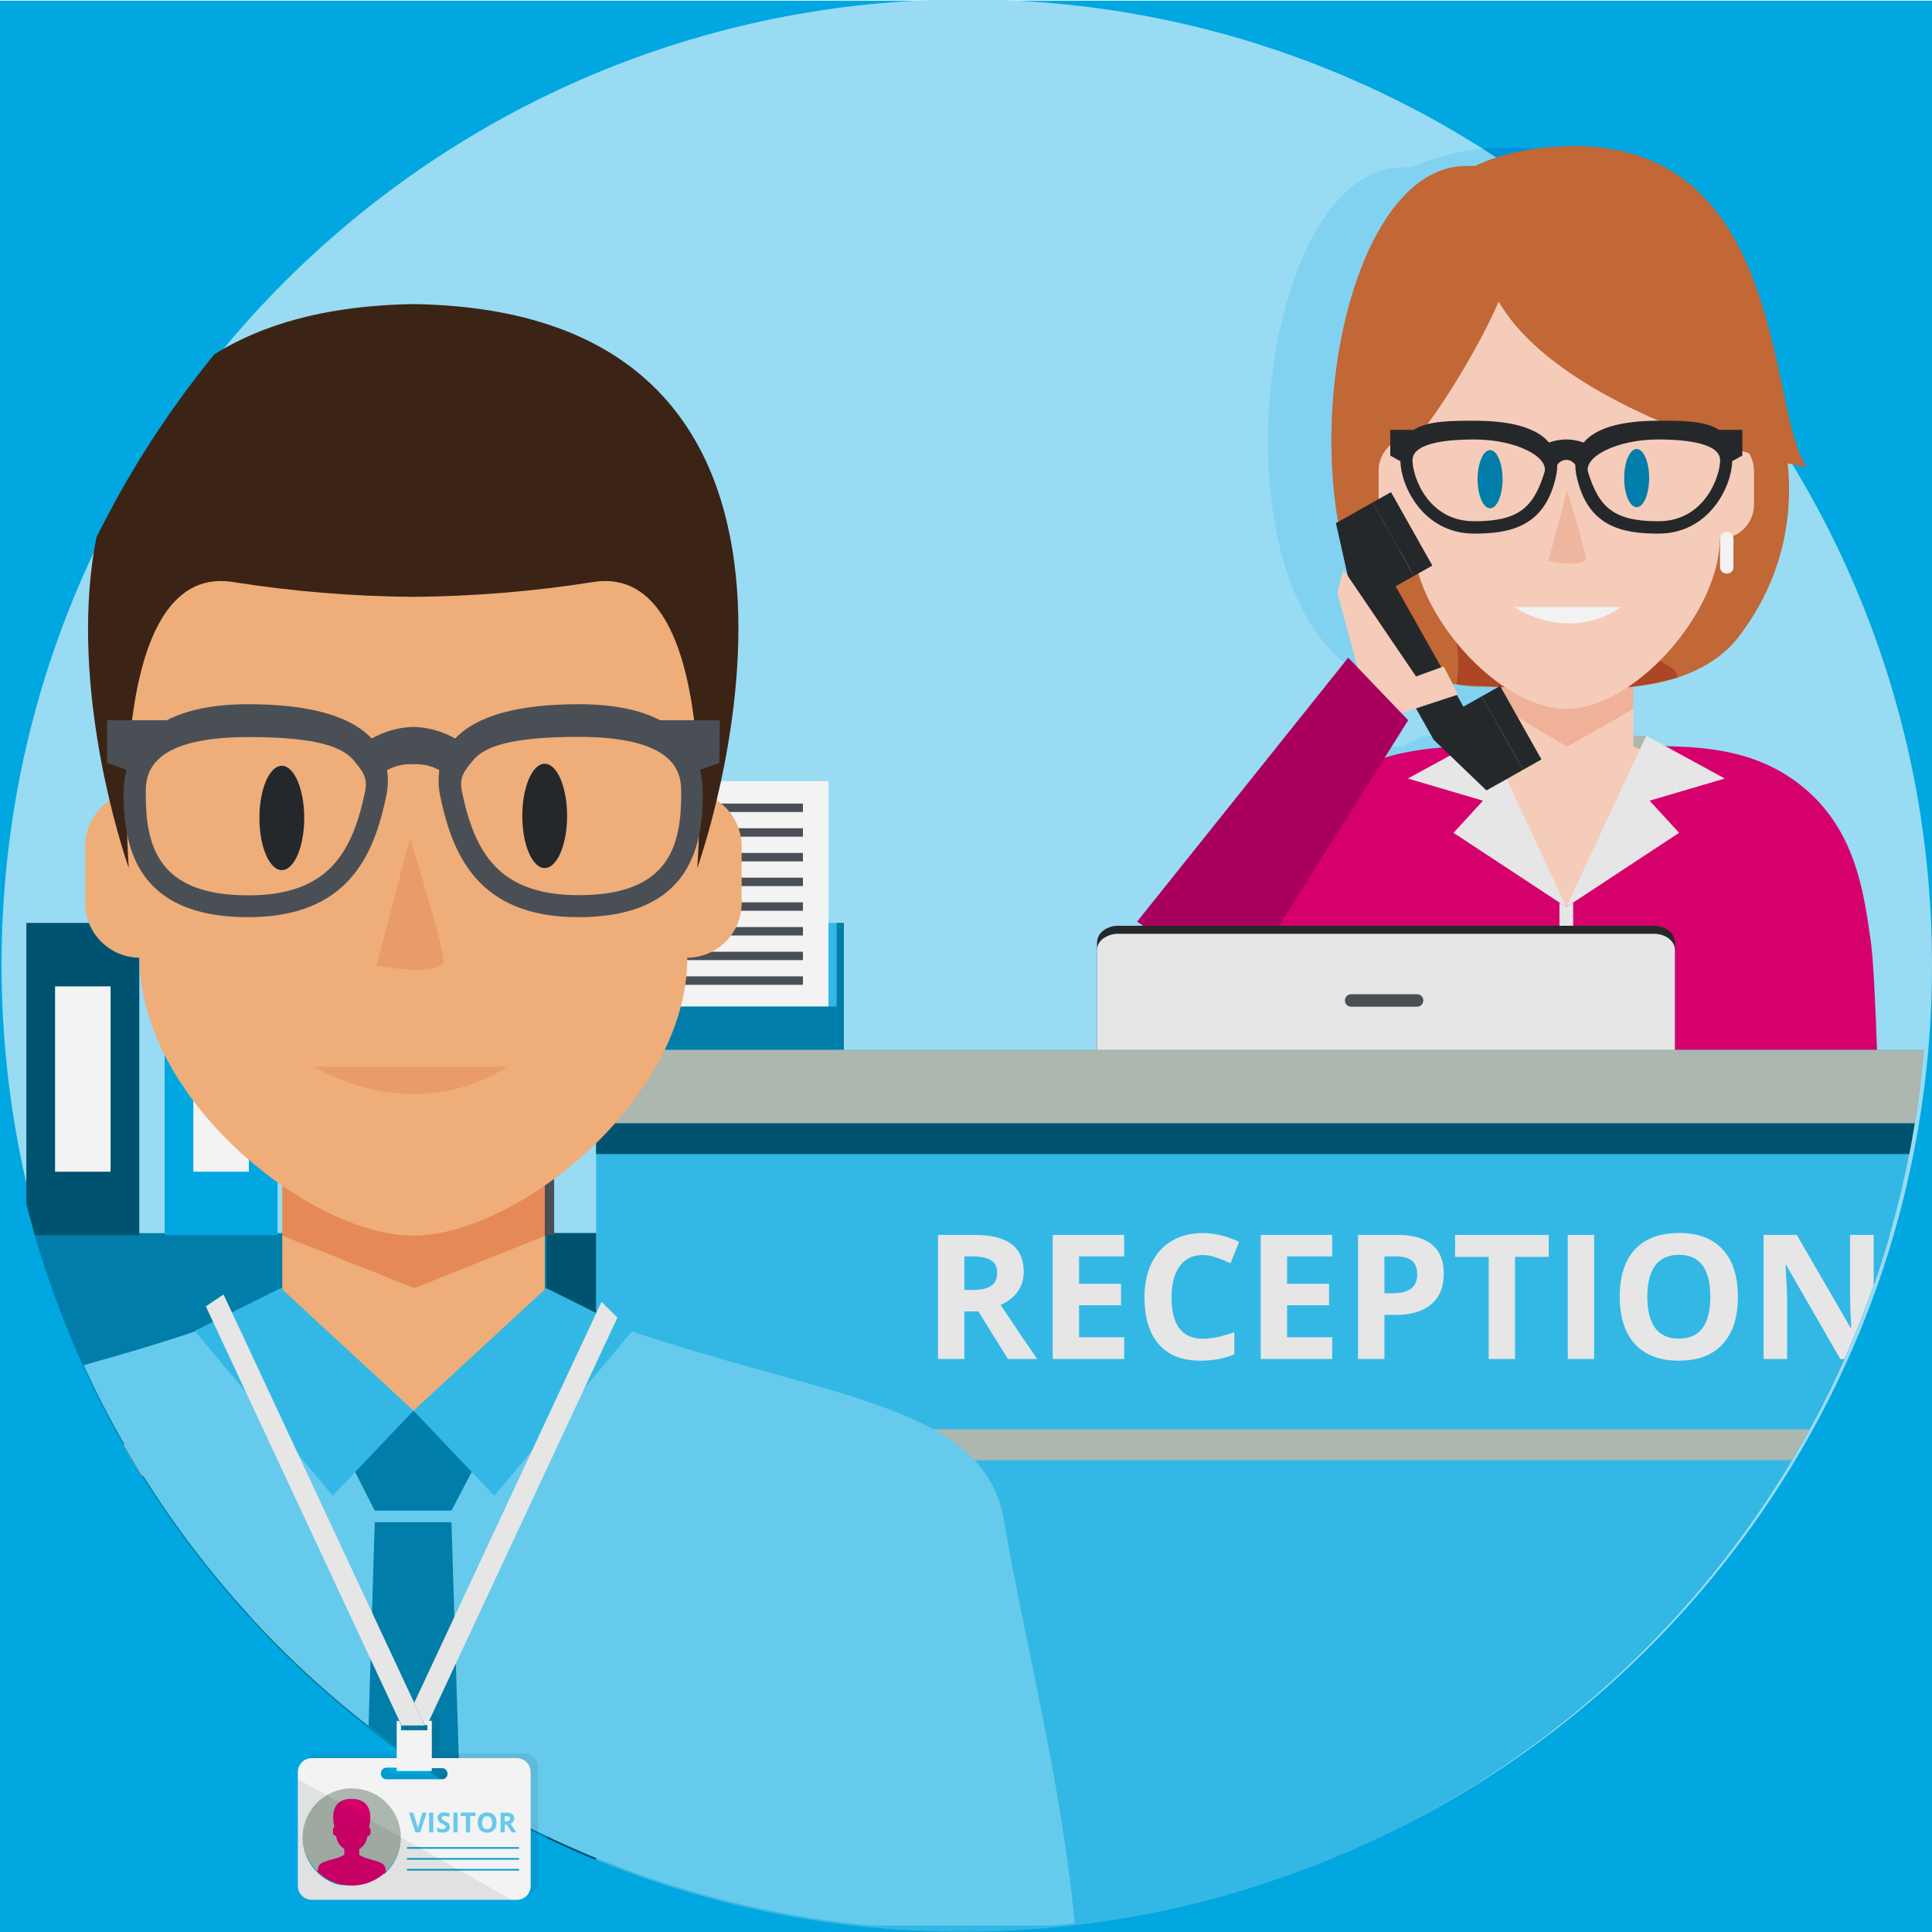
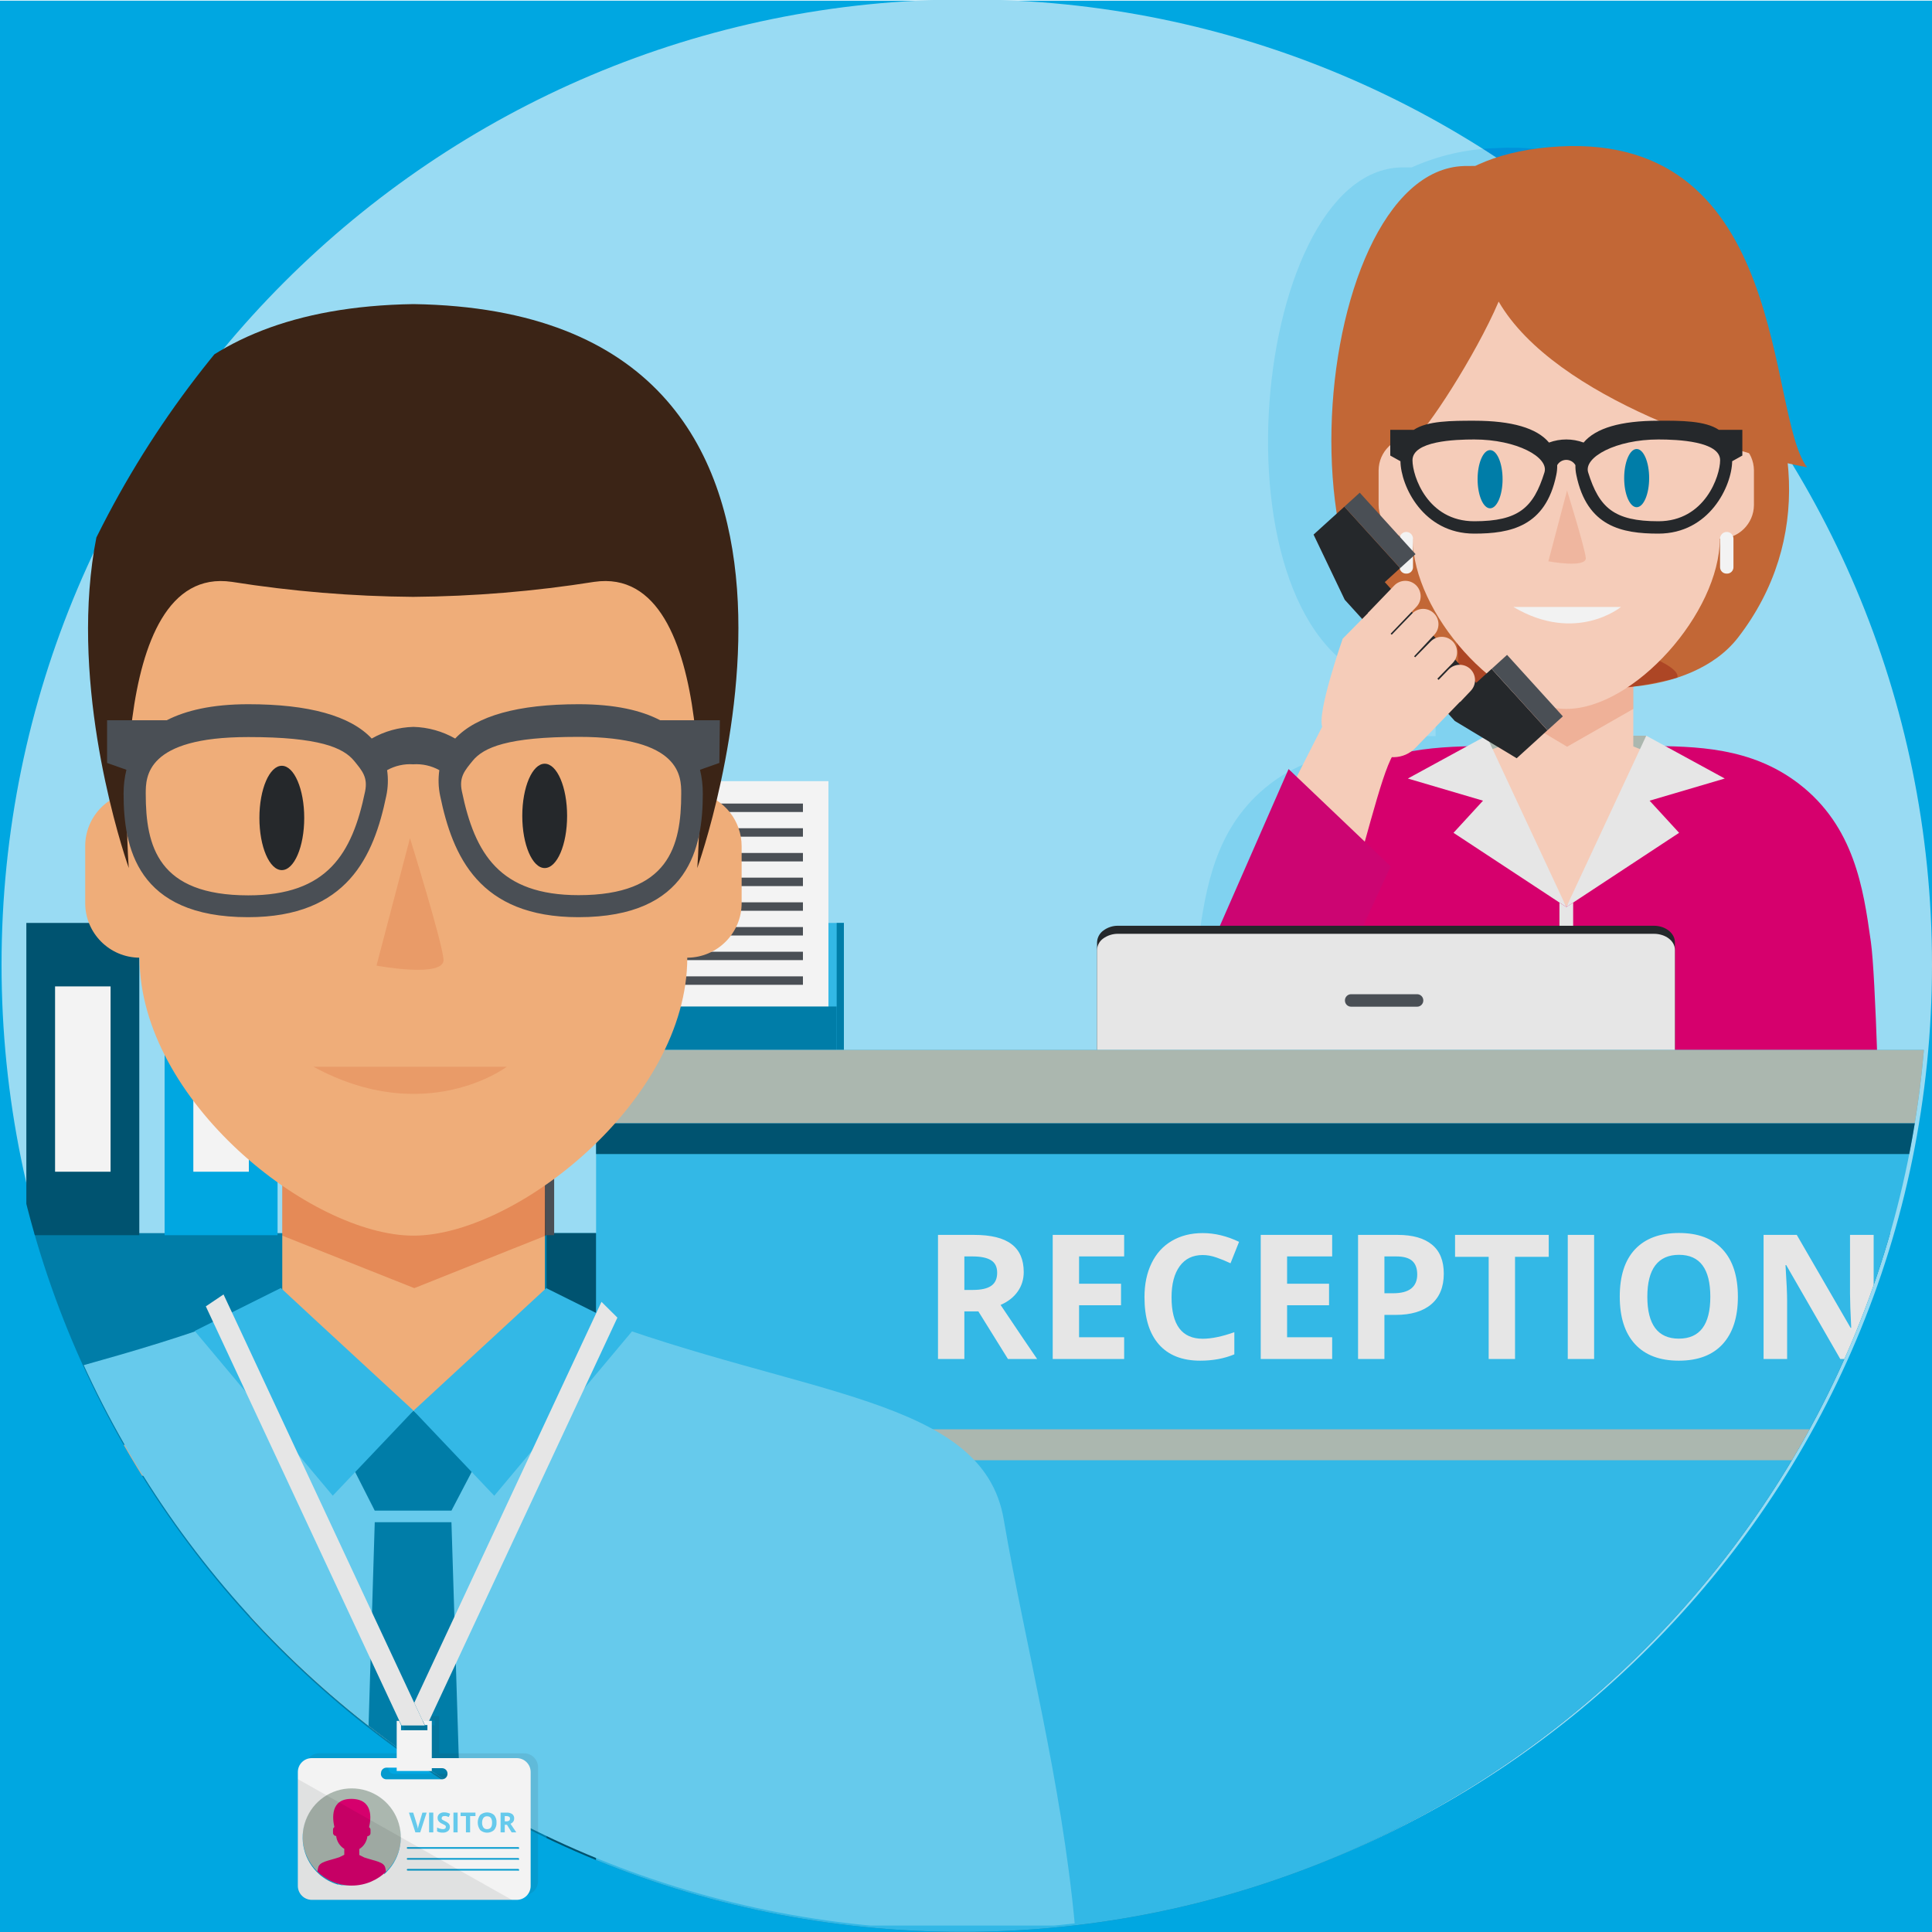
<svg xmlns="http://www.w3.org/2000/svg" viewBox="0 0 300 300">
  <defs>
-     <style>.a{fill:none;}.b{isolation:isolate;}.c{fill:#00a7e1;}.d{fill:#99dbf3;}.af,.al,.e,.l,.n{fill:#25282b;}.e{opacity:0.35;}.e,.l{mix-blend-mode:overlay;}.f{fill:#abb7af;}.g{fill:#f5ccb9;}.ac,.h,.p{fill:#f4cbb8;}.h{opacity:0.65;}.ac,.al,.h,.p{mix-blend-mode:multiply;}.i{fill:#d6006d;}.j,.x,.z{fill:#e6e6e6;}.k{fill:#c26736;}.l{opacity:0.47;}.m{fill:#f3f3f3;}.o{fill:#007da8;}.p{opacity:0.51;}.q{fill:#f2f2f2;}.r{fill:#aa005d;}.s{clip-path:url(#a);}.t{fill:#d9dee0;}.u{fill:#005370;}.v{fill:#33b8e6;}.w{fill:#4a4f55;}.x{font-size:26.98px;}.x,.z{font-family:OpenSans-Bold, Open Sans;font-weight:700;}.y{clip-path:url(#b);}.z{font-size:60.84px;}.aa{clip-path:url(#c);}.ab{fill:#efad79;}.ad{fill:#66caec;}.ae{fill:#3b2416;}.af{opacity:0.1;}.ag{fill:#73c38f;}.ah{fill:#d6cbba;}.ai{fill:#e6e7e8;}.aj{fill:#7a0003;}.ak{clip-path:url(#d);}.al{opacity:0.09;}</style>
+     <style>.a{fill:none;}.b{isolation:isolate;}.c{fill:#00a7e1;}.d{fill:#99dbf3;}.ad,.aj,.e,.l,.n{fill:#25282b;}.e{opacity:0.35;}.e,.l{mix-blend-mode:overlay;}.f{fill:#abb7af;}.g{fill:#f5ccb9;}.aa,.h,.p{fill:#f4cbb8;}.h{opacity:0.65;}.aa,.aj,.h,.p{mix-blend-mode:multiply;}.i{fill:#d6006d;}.j,.x{fill:#e6e6e6;}.k{fill:#c26736;}.l{opacity:0.47;}.m{fill:#f3f3f3;}.o{fill:#007da8;}.p{opacity:0.51;}.q{fill:#f2f2f2;}.r{fill:#4a4f55;}.s{fill:#cc0572;}.t{clip-path:url(#a);}.u{fill:#d9dee0;}.v{fill:#005370;}.w{fill:#33b8e6;}.x{font-size:26.98px;font-family:OpenSans-Bold, Open Sans;font-weight:700;}.y{clip-path:url(#b);}.z{fill:#efad79;}.ab{fill:#66caec;}.ac{fill:#3b2416;}.ad{opacity:0.1;}.ae{fill:#73c38f;}.af{fill:#d6cbba;}.ag{fill:#e6e7e8;}.ah{fill:#7a0003;}.ai{clip-path:url(#c);}.aj{opacity:0.09;}</style>
    <clipPath id="a">
      <circle class="a" cx="149.41" cy="150.1" r="149.88" />
    </clipPath>
    <clipPath id="b">
-       <circle class="a" cx="-250.38" cy="149.79" r="149.88" />
+       <circle class="a" cx="149.41" cy="149.79" r="149.88" />
    </clipPath>
    <clipPath id="c">
-       <circle class="a" cx="149.41" cy="149.79" r="149.88" />
-     </clipPath>
-     <clipPath id="d">
      <circle class="a" cx="54.63" cy="285.15" r="7.64" />
    </clipPath>
  </defs>
  <g class="b">
    <rect class="c" y="0.1" width="300" height="300" />
    <circle class="d" cx="150.12" cy="149.79" r="149.88" />
    <path class="e" d="M280.54,146.28l-.05-.35c-1.11-7.83-2.49-17.58-11.13-24.2-6.51-5-13.89-5.67-20.71-5.81l-2.94-1.6h-2v-7.59l.34-.06a31.45,31.45,0,0,0,6.45-1.33h0A19.31,19.31,0,0,0,260,99.1a37.17,37.17,0,0,0,7.7-27c1.1.25,2.11.45,3,.61C264.38,64.56,268,21,232.26,23a34.29,34.29,0,0,0-13.07,3c-.56,0-1.12,0-1.68,0-23.79.66-30.47,74.65-1.22,80.35h.1a19.74,19.74,0,0,0,3.75.34c.75,0,1.7,0,2.78.05v7.56h-2l-3,1.62c-6.78.18-14.41,1-20.68,5.79-8.64,6.62-10,16.37-11.13,24.2l0,.35c-.37,2.61-.71,9.58-1,18h96.44C281.25,155.86,280.91,148.89,280.54,146.28Z" />
    <polygon class="f" points="230.8 114.24 255.63 114.24 255.34 123.53 231.08 123.53 230.8 114.24" />
    <polygon class="g" points="253.62 158.24 232.8 158.24 227.6 117.81 232.8 115.95 232.8 103.72 253.62 103.72 253.62 115.9 258.82 118.03 253.62 158.24" />
    <polygon class="h" points="232.8 103.81 232.8 109.67 243.34 115.95 253.62 110.08 253.62 103.81 232.8 103.81" />
    <path class="i" d="M291.51,164.27c-.29-8.42-.63-15.41-1-18l-.05-.35c-1.11-7.84-2.5-17.6-11.15-24.23-7.45-5.71-16-5.8-23.63-5.86l-2.17,6.42-10.29,18.62-10.31-18.64-1.4-6.4c-7.59.06-16.95.15-24.4,5.86-8.65,6.63-10,16.39-11.15,24.24l-.05.34c-.37,2.61-.71,9.6-1,18Z" />
    <polygon class="j" points="244.28 164.27 244.28 140.15 243.22 140.85 242.15 140.15 242.15 164.27 244.28 164.27" />
    <polygon class="j" points="218.61 120.89 230.28 124.33 225.7 129.32 243.22 140.85 230.8 114.24 218.61 120.89" />
    <polygon class="j" points="267.82 120.89 255.63 114.24 243.22 140.85 260.73 129.32 256.15 124.33 267.82 120.89" />
    <path class="k" d="M230,106.62c4.23,0,14.56.83,23.6,0,6.26-.58,12.64-2.9,16.29-7.63,23.33-30.22-9.12-74.13-42.52-73.21C202.56,26.47,196.33,106.89,230,106.62Z" />
    <path class="l" d="M233.66,106.7l-7.5-.43a19.8,19.8,0,0,0-.55-9c-1.44-5.29,36.54,4.1,34.82,8C260.43,105.24,242.77,109.77,233.66,106.7Z" />
    <path class="g" d="M267.05,67.83V57c0-11.49-13.31-26-23.84-26s-23.84,14.52-23.84,26V67.83a5.25,5.25,0,0,0-5.3,5.2v5.41a5.25,5.25,0,0,0,5.3,5.2c0,11.5,13.31,26.44,23.84,26.44s23.84-14.94,23.84-26.44a5.25,5.25,0,0,0,5.3-5.2V73A5.25,5.25,0,0,0,267.05,67.83Z" />
    <path class="m" d="M218.33,89.07a1,1,0,0,1-1-1V83.64a1,1,0,1,1,2.08,0V88A1,1,0,0,1,218.33,89.07Z" />
    <path class="m" d="M268.09,89.07a1,1,0,0,1-1-1V83.64a1,1,0,0,1,2.08,0V88A1,1,0,0,1,268.09,89.07Z" />
    <path class="k" d="M280.6,72.55c-6.28-8.15-2.69-51.75-38.45-49.81-36.25,2-24.44,40.41-22.35,45.09,1.4-.5,9.33-12.6,12.91-21C241.52,62,270.45,70.78,280.6,72.55Z" />
    <path class="n" d="M270.55,66.74h-3.66c-2.1-1.42-5.92-1.43-9.38-1.41-5.83,0-9.73,1.14-11.61,3.39a7.75,7.75,0,0,0-5.37,0c-1.88-2.25-5.78-3.39-11.61-3.39-3.46,0-7.28,0-9.38,1.41h-3.66v4l1.58.88c.06,3.86,3.53,11.24,11.46,11.24,5.64,0,11.08-1.1,12.73-9.07a6.49,6.49,0,0,0,.15-1.56,1.63,1.63,0,0,1,2.83,0,6.49,6.49,0,0,0,.15,1.56c1.65,8,7.09,9.07,12.73,9.07,7.93,0,11.4-7.38,11.46-11.24l1.58-.88Zm-30.73,6.62c-1.7,5.46-4,7.58-10.9,7.58-7.23,0-9.59-7-9.59-9.47,0-3,6.6-3.23,9.59-3.23C235.51,68.24,240.56,71,239.82,73.36Zm17.69,7.58c-6.89,0-9.2-2.12-10.9-7.58-.74-2.36,4.31-5.12,10.9-5.12,3,0,9.59.28,9.59,3.23C267.1,73.9,264.74,80.94,257.51,80.94Z" />
    <ellipse class="o" cx="231.38" cy="74.41" rx="1.94" ry="4.52" />
    <ellipse class="o" cx="254.14" cy="74.24" rx="1.94" ry="4.52" />
    <path class="p" d="M243.33,76.16l-2.9,11s6,1.13,5.81-.56S243.33,76.16,243.33,76.16Z" />
    <path class="q" d="M235,94.25h16.7S244.71,100,235,94.25Z" />
-     <polygon class="n" points="219.56 89.43 216.71 91.03 227.24 109.73 230.09 108.12 236.51 119.53 233.66 121.14 230.81 122.74 222.6 114.84 209.94 92.34 207.44 81.23 210.29 79.63 213.14 78.02 219.56 89.43" />
-     <rect class="n" x="228.18" y="111.39" width="13.09" height="3.27" transform="translate(251.39 373.01) rotate(-119.38)" />
-     <rect class="n" x="211.23" y="81.29" width="13.09" height="3.27" transform="translate(252.36 313.37) rotate(-119.38)" />
-     <polygon class="g" points="208.6 88.42 207.66 92.05 213.13 112.22 226.4 107.85 224.18 103.48 219.88 105.04 208.6 88.42" />
-     <polygon class="r" points="192.25 153.94 218.66 111.84 209.35 102.12 176.57 143.11 192.25 153.94" />
-     <g class="s">
-       <path class="t" d="M222.73,150.56a1.3,1.3,0,0,0-1,.42h1.91A1.26,1.26,0,0,0,222.73,150.56Z" />
+     <polygon class="n" points="217.41 88.22 215.03 90.39 229.23 106.03 231.62 103.86 240.28 113.4 237.9 115.57 235.51 117.74 225.9 111.95 208.81 93.13 203.97 83.01 206.36 80.84 208.75 78.68 217.41 88.22" />
+     <rect class="r" x="230.7" y="105.94" width="12.89" height="3.22" transform="translate(316.95 355.41) rotate(-132.24)" />
+     <rect class="r" x="207.83" y="80.75" width="12.89" height="3.22" transform="translate(297.35 296.36) rotate(-132.24)" />
+     <path class="g" d="M215.87,98.47l-3.46-3.3,4.08-4.24a2.38,2.38,0,0,1,3.38-.07h0a2.42,2.42,0,0,1,.73,1.68,2.39,2.39,0,0,1-.67,1.7Z" />
+     <path class="g" d="M219.5,102,216,98.67l3.27-3.39a2.37,2.37,0,0,1,3.36-.07h0a2.38,2.38,0,0,1,.07,3.37h0Z" />
+     <path class="g" d="M223.12,105.46l-3.46-3.31,2.49-2.54a2.41,2.41,0,0,1,3.38-.06h0a2.41,2.41,0,0,1,.06,3.38Z" />
+     <path class="g" d="M226.74,109l-3.47-3.31,1.67-1.73a2.4,2.4,0,0,1,3.38-.07h0a2.41,2.41,0,0,1,.06,3.38Z" />
+     <path class="g" d="M212.51,95.11l14.3,13.76-7,7.24a4.77,4.77,0,0,1-6.76.12h0l-5.69-.37a8.87,8.87,0,0,1-2-2.88c-1-2,3.13-13.8,3.13-13.8Z" />
+     <path class="g" d="M207.65,108.24s-29.8,58.37-30.11,61.08,4.89,12.79,17.48.94,18.34-51.75,22-53.85C218.5,115.55,207.65,108.24,207.65,108.24Z" />
+     <polygon class="s" points="189.05 192.6 215.95 134.53 200.09 119.42 167.61 193.55 189.05 192.6" />
+     <g class="t">
+       <path class="u" d="M222.73,150.56a1.3,1.3,0,0,0-1,.42h1.91A1.26,1.26,0,0,0,222.73,150.56Z" />
      <path class="n" d="M256.81,143.75H173.62a3.76,3.76,0,0,0-2.34.78,2.35,2.35,0,0,0-.93,1.8V181.1c0,1.42,1.47,2.57,3.27,2.57h83.19c1.81,0,3.27-1.15,3.27-2.57V146.33C260.08,144.91,258.62,143.75,256.81,143.75Z" />
      <path class="j" d="M256.81,145H173.62a3.87,3.87,0,0,0-2.34.75,2.26,2.26,0,0,0-.93,1.75v33.7c0,1.38,1.47,2.49,3.27,2.49h83.19c1.81,0,3.27-1.11,3.27-2.49v-33.7C260.08,146.1,258.62,145,256.81,145Z" />
      <rect class="o" x="-1.92" y="191.48" width="433.67" height="111.1" />
-       <rect class="u" x="84.88" y="191.48" width="7.68" height="111.1" />
-       <rect class="v" x="92.56" y="163.03" width="244.72" height="139.55" />
-       <rect class="u" x="92.56" y="174.4" width="244.72" height="4.8" />
+       <rect class="v" x="84.88" y="191.48" width="7.68" height="111.1" />
+       <rect class="w" x="92.56" y="163.03" width="244.72" height="139.55" />
+       <rect class="v" x="92.56" y="174.4" width="244.72" height="4.8" />
      <rect class="f" x="92.56" y="221.94" width="244.72" height="4.8" />
      <rect class="f" x="-1.92" y="224.35" width="94.47" height="4.8" />
      <rect class="f" x="84.88" y="224.35" width="7.68" height="4.8" />
-       <rect class="v" x="94.39" y="143.31" width="36.65" height="19.71" />
+       <rect class="w" x="94.39" y="143.31" width="36.65" height="19.71" />
      <rect class="o" x="94.39" y="143.31" width="1.12" height="19.71" />
      <rect class="o" x="129.92" y="143.31" width="1.12" height="19.71" />
      <rect class="m" x="96.78" y="121.3" width="31.86" height="36.47" />
      <rect class="o" x="95.51" y="156.29" width="34.41" height="6.74" />
-       <rect class="w" x="101.2" y="124.78" width="23.48" height="1.31" />
-       <rect class="w" x="101.2" y="128.61" width="23.48" height="1.31" />
-       <rect class="w" x="101.2" y="132.45" width="23.48" height="1.31" />
-       <rect class="w" x="101.2" y="136.28" width="23.48" height="1.31" />
-       <rect class="w" x="101.2" y="140.11" width="23.48" height="1.31" />
-       <rect class="w" x="101.2" y="143.95" width="23.48" height="1.31" />
-       <rect class="w" x="101.2" y="147.78" width="23.48" height="1.31" />
-       <rect class="w" x="101.2" y="151.61" width="23.48" height="1.31" />
-       <rect class="u" x="4.09" y="143.31" width="17.54" height="48.49" />
+       <rect class="r" x="101.2" y="124.78" width="23.48" height="1.31" />
+       <rect class="r" x="101.2" y="128.61" width="23.48" height="1.31" />
+       <rect class="r" x="101.2" y="132.45" width="23.48" height="1.31" />
+       <rect class="r" x="101.2" y="136.28" width="23.48" height="1.31" />
+       <rect class="r" x="101.2" y="140.11" width="23.48" height="1.31" />
+       <rect class="r" x="101.2" y="143.95" width="23.48" height="1.31" />
+       <rect class="r" x="101.2" y="147.78" width="23.48" height="1.31" />
+       <rect class="r" x="101.2" y="151.61" width="23.48" height="1.31" />
+       <rect class="v" x="4.09" y="143.31" width="17.54" height="48.49" />
      <rect class="m" x="8.55" y="153.17" width="8.62" height="28.77" />
      <rect class="c" x="25.56" y="143.31" width="17.54" height="48.49" />
      <rect class="m" x="30.02" y="153.17" width="8.62" height="28.77" />
      <rect class="i" x="47.04" y="143.31" width="17.54" height="48.49" />
      <rect class="m" x="51.5" y="153.17" width="8.62" height="28.77" />
-       <rect class="w" x="68.51" y="143.31" width="17.54" height="48.49" />
+       <rect class="r" x="68.51" y="143.31" width="17.54" height="48.49" />
      <rect class="m" x="72.97" y="153.17" width="8.62" height="28.77" />
      <rect class="f" x="72.56" y="163.03" width="284.71" height="11.37" />
-       <rect class="w" x="208.84" y="154.38" width="12.17" height="1.94" rx="0.96" />
+       <rect class="r" x="208.84" y="154.38" width="12.17" height="1.94" rx="0.96" />
      <text class="x" transform="translate(143.23 211.02)">RECEPTION</text>
    </g>
    <g class="y">
-       <path class="t" d="M143.47,89.18a3,3,0,0,0-2.15.93h4.31A3,3,0,0,0,143.47,89.18Z" />
-       <path class="n" d="M220.32,73.83H32.75a8.44,8.44,0,0,0-5.28,1.75,5.26,5.26,0,0,0-2.09,4.06V158c0,3.21,3.3,5.81,7.37,5.81H220.32c4.08,0,7.38-2.6,7.38-5.81V79.64C227.7,76.43,224.4,73.83,220.32,73.83Z" />
-       <path class="j" d="M220.32,76.59H32.75a8.59,8.59,0,0,0-5.28,1.7,5,5,0,0,0-2.09,3.93v76c0,3.11,3.3,5.63,7.37,5.63H220.32c4.08,0,7.38-2.52,7.38-5.63v-76C227.7,79.11,224.4,76.59,220.32,76.59Z" />
-       <rect class="o" x="-363.05" y="181.44" width="977.82" height="250.49" />
-       <rect class="v" x="-150.03" y="117.28" width="551.78" height="314.66" />
-       <rect class="u" x="-150.03" y="142.92" width="551.78" height="10.83" />
-       <rect class="v" x="-150.03" y="250.12" width="551.78" height="10.83" />
-       <rect class="f" x="-195.11" y="117.28" width="641.95" height="25.64" />
-       <rect class="w" x="112.15" y="97.78" width="27.43" height="4.38" rx="2.17" />
-       <text class="z" transform="translate(-35.79 225.5)">RECEPTION</text>
-     </g>
-     <g class="aa">
-       <polygon class="ab" points="90.96 204.26 84.61 201.34 84.61 181.14 43.83 181.14 43.83 201.34 37.45 204.09 39.15 261.37 43.83 261.37 43.83 270.15 84.61 270.15 84.61 261.37 89.26 261.37 90.96 204.26" />
-       <polygon class="ac" points="43.83 191.87 64.33 200.02 84.73 191.87 84.61 181.14 43.83 181.14 43.83 191.87" />
-       <path class="ad" d="M166.91,299c-2.07-22.41-7.73-43.61-11.06-63.11-3.26-19-31.15-19-64.32-31.51L90,210.09c-2.62,7.51-9.35,19.79-25.31,19.79-18,0-24.87-15.64-27-22.41l-.82-3.07c-33.17,12.46-61.06,12.46-64.32,31.51-3.33,19.5-9,40.7-11.06,63.11Z" />
+       <polygon class="z" points="90.96 204.26 84.61 201.34 84.61 181.14 43.83 181.14 43.83 201.34 37.45 204.09 39.15 261.37 43.83 261.37 43.83 270.15 84.61 270.15 84.61 261.37 89.26 261.37 90.96 204.26" />
+       <polygon class="aa" points="43.83 191.87 64.33 200.02 84.73 191.87 84.61 181.14 43.83 181.14 43.83 191.87" />
+       <path class="ab" d="M166.91,299c-2.07-22.41-7.73-43.61-11.06-63.11-3.26-19-31.15-19-64.32-31.51L90,210.09c-2.62,7.51-9.35,19.79-25.31,19.79-18,0-24.87-15.64-27-22.41l-.82-3.07c-33.17,12.46-61.06,12.46-64.32,31.51-3.33,19.5-9,40.7-11.06,63.11Z" />
      <polygon class="o" points="72.05 299.02 70.1 236.37 58.19 236.37 56.29 299.02 72.05 299.02" />
      <polygon class="o" points="74.02 227.08 70.1 234.57 58.19 234.57 54.39 227.08 64.2 219.05 74.02 227.08" />
-       <path class="v" d="M43.61,200l-13.38,6.67,21.44,25.58,12.54-13.21L48.64,204.67Z" />
-       <polygon class="v" points="84.82 200.02 64.21 219.05 76.75 232.26 98.19 206.67 84.82 200.02" />
-       <path class="ab" d="M108.7,123.16l1.38-17.94c0-23.46-22.43-42.47-45.87-42.47s-45.88,19-45.88,42.47l1.38,17.93a8.33,8.33,0,0,0-3.48,1.76,8.47,8.47,0,0,0-3,6.48v8.83a8.48,8.48,0,0,0,8.44,8.49c0,22.16,26.62,43.16,42.53,43.16s42.52-21,42.52-43.16a8.48,8.48,0,0,0,8.44-8.49v-8.83A8.49,8.49,0,0,0,108.7,123.16Z" />
-       <path class="ae" d="M64.21,47.22C-11,48.37,20,134.79,20,134.79s-3.88-47.34,16-44.44a189,189,0,0,0,28.14,2.33,189,189,0,0,0,28.13-2.33c19.92-2.9,16,44.44,16,44.44S139.41,48.37,64.21,47.22Z" />
-       <path class="w" d="M111.78,111.84h-9.27c-2.9-1.52-7-2.49-12.66-2.49-9.45,0-15.86,1.81-19.17,5.33a13.81,13.81,0,0,0-6.48-1.81,13.81,13.81,0,0,0-6.48,1.81c-3.3-3.52-9.72-5.33-19.16-5.33-5.7,0-9.76,1-12.67,2.49H16.63v6.63l3,1.06a15.42,15.42,0,0,0-.44,3.72c0,8.23,2,19.17,19.33,19.17,15.47,0,19.53-9.52,21.46-18.83a11.38,11.38,0,0,0,.13-4,7.33,7.33,0,0,1,4.05-.91,7.37,7.37,0,0,1,4.06.91,11.38,11.38,0,0,0,.13,4c1.93,9.31,6,18.83,21.46,18.83,17.32,0,19.32-10.94,19.32-19.17a15.41,15.41,0,0,0-.43-3.72l3-1.06ZM56.69,122.9c-2,9.68-5.86,16.13-18.13,16.13-14,0-15.93-7.59-15.93-15.78,0-2.6,0-8.8,15.93-8.8,11,0,14.74,1.63,16.44,3.71C56.2,119.64,57.15,120.67,56.69,122.9ZM89.85,139c-12.28,0-16.13-6.45-18.13-16.13-.47-2.23.48-3.26,1.68-4.74,1.7-2.08,5.46-3.71,16.45-3.71,15.93,0,15.93,6.2,15.93,8.8C105.78,131.44,103.85,139,89.85,139Z" />
+       <path class="w" d="M43.61,200l-13.38,6.67,21.44,25.58,12.54-13.21L48.64,204.67Z" />
+       <polygon class="w" points="84.82 200.02 64.21 219.05 76.75 232.26 98.19 206.67 84.82 200.02" />
+       <path class="z" d="M108.7,123.16l1.38-17.94c0-23.46-22.43-42.47-45.87-42.47s-45.88,19-45.88,42.47l1.38,17.93a8.33,8.33,0,0,0-3.48,1.76,8.47,8.47,0,0,0-3,6.48v8.83a8.48,8.48,0,0,0,8.44,8.49c0,22.16,26.62,43.16,42.53,43.16s42.52-21,42.52-43.16a8.48,8.48,0,0,0,8.44-8.49v-8.83A8.49,8.49,0,0,0,108.7,123.16Z" />
+       <path class="ac" d="M64.21,47.22C-11,48.37,20,134.79,20,134.79s-3.88-47.34,16-44.44a189,189,0,0,0,28.14,2.33,189,189,0,0,0,28.13-2.33c19.92-2.9,16,44.44,16,44.44S139.41,48.37,64.21,47.22Z" />
+       <path class="r" d="M111.78,111.84h-9.27c-2.9-1.52-7-2.49-12.66-2.49-9.45,0-15.86,1.81-19.17,5.33a13.81,13.81,0,0,0-6.48-1.81,13.81,13.81,0,0,0-6.48,1.81c-3.3-3.52-9.72-5.33-19.16-5.33-5.7,0-9.76,1-12.67,2.49H16.63v6.63l3,1.06a15.42,15.42,0,0,0-.44,3.72c0,8.23,2,19.17,19.33,19.17,15.47,0,19.53-9.52,21.46-18.83a11.38,11.38,0,0,0,.13-4,7.33,7.33,0,0,1,4.05-.91,7.37,7.37,0,0,1,4.06.91,11.38,11.38,0,0,0,.13,4c1.93,9.31,6,18.83,21.46,18.83,17.32,0,19.32-10.94,19.32-19.17a15.41,15.41,0,0,0-.43-3.72l3-1.06ZM56.69,122.9c-2,9.68-5.86,16.13-18.13,16.13-14,0-15.93-7.59-15.93-15.78,0-2.6,0-8.8,15.93-8.8,11,0,14.74,1.63,16.44,3.71C56.2,119.64,57.15,120.67,56.69,122.9ZM89.85,139c-12.28,0-16.13-6.45-18.13-16.13-.47-2.23.48-3.26,1.68-4.74,1.7-2.08,5.46-3.71,16.45-3.71,15.93,0,15.93,6.2,15.93,8.8C105.78,131.44,103.85,139,89.85,139Z" />
      <ellipse class="n" cx="43.76" cy="127.01" rx="3.48" ry="8.1" />
      <ellipse class="n" cx="84.58" cy="126.69" rx="3.48" ry="8.1" />
      <path class="p" d="M63.66,130.15l-5.2,19.79s10.7,2,10.41-1S63.66,130.15,63.66,130.15Z" />
      <path class="p" d="M48.69,165.65h30S66.13,175.13,48.69,165.65Z" />
    </g>
-     <path class="af" d="M81.39,272.26H68.2v-5.79H66.83l.29.64h.41v.81h-4.1v-.81h0l-.3-.65h-.38v5.79H49.56a2.16,2.16,0,0,0-2.16,2.16v17.69a2.16,2.16,0,0,0,2.16,2.16H81.39a2.16,2.16,0,0,0,2.16-2.16V274.42A2.16,2.16,0,0,0,81.39,272.26Zm-21.08,2.33a.86.86,0,0,1,.86-.86h1.58v.45H68.2v-.45h1.58a.86.86,0,0,1,.86.86v0a.85.85,0,0,1-.86.86H61.17a.85.85,0,0,1-.86-.86ZM60.8,290h0a.86.86,0,0,1-.14.13l-.11.09-.2.16-.11.07-.16.12-.11.08-.2.12-.11.07-.23.14-.12.06-.18.09-.12.06-.21.09-.13.06-.25.1-.13,0-.19.06-.14,0-.21.06-.15,0-.26.06-.14,0-.2,0-.15,0h0l-.62-2.35-.41.42v2h-.46l-.26,0h-.11l-.24,0h0l-.15,0-.19,0-.15,0-.24,0-.17-.05-.21-.06-.14,0-.18-.06-.14,0-.22-.09-.16-.07-.2-.09-.13-.06-.17-.09-.13-.07-.2-.11-.15-.1-.18-.11-.12-.08-.15-.11-.12-.09-.18-.13-.14-.13a.69.69,0,0,1-.13-.11h0a7.62,7.62,0,1,1,10.09,0Zm20.82-.31H64.45a.13.13,0,0,1-.13-.13.13.13,0,0,1,.13-.12H81.62a.13.13,0,0,1,.13.12A.13.13,0,0,1,81.62,289.72Zm0-1.7H64.45a.12.12,0,0,1-.13-.12.13.13,0,0,1,.13-.13H81.62a.13.13,0,0,1,.13.13A.12.12,0,0,1,81.62,288Zm0-1.69H64.45a.13.13,0,1,1,0-.26H81.62a.13.13,0,0,1,0,.26Z" />
-     <path class="ag" d="M58.85,287.51l-.11,0Z" />
-     <path class="ag" d="M58.59,287.6l-.11,0Z" />
-     <path class="ag" d="M59.67,287.14l-.09.05Z" />
-     <path class="ag" d="M58.3,287.69l-.12,0Z" />
-     <path class="ag" d="M59.16,287.39l-.11,0Z" />
-     <path class="ag" d="M60,287l-.09.06Z" />
-     <path class="ag" d="M59.43,287.26l-.1.05Z" />
-     <path class="ag" d="M57,287.89h0Z" />
-     <path class="ag" d="M56.4,287.9h0Z" />
-     <path class="ag" d="M58,287.77l-.12,0Z" />
-     <path class="ag" d="M57.26,287.88h0Z" />
-     <path class="ag" d="M57.69,287.82l-.12,0Z" />
-     <path class="ag" d="M60.68,286.44l-.09.08Z" />
-     <path class="ag" d="M60.21,286.81l-.09.06Z" />
-     <path class="ag" d="M60.43,286.65l-.09.06Z" />
-     <path class="ag" d="M54.88,287.64l-.12,0Z" />
-     <path class="ag" d="M54.61,287.55l-.11,0Z" />
-     <path class="ag" d="M54.32,287.44l-.13-.06Z" />
-     <path class="ag" d="M54,287.31l-.11-.05Z" />
-     <path class="ag" d="M53.51,287l-.12-.08Z" />
-     <path class="ag" d="M53.24,286.87l-.1-.07Z" />
-     <path class="ag" d="M52.78,286.53l-.12-.1Z" />
-     <path class="ag" d="M53.78,287.19l-.1-.06Z" />
-     <path class="ag" d="M55.19,287.72l-.14,0Z" />
-     <path class="ag" d="M53,286.72l-.1-.08Z" />
-     <path class="ag" d="M55.5,287.79l-.12,0Z" />
-     <path class="ag" d="M55.78,287.84l-.12,0Z" />
-     <path class="ag" d="M56,287.87h0Z" />
-     <polygon class="ah" points="56.69 285.06 56.69 285.06 56.69 285.06 56.69 285.06" />
+     <path class="ad" d="M81.39,272.26H68.2v-5.79H66.83l.29.64h.41v.81h-4.1v-.81h0l-.3-.65h-.38v5.79H49.56a2.16,2.16,0,0,0-2.16,2.16v17.69a2.16,2.16,0,0,0,2.16,2.16H81.39a2.16,2.16,0,0,0,2.16-2.16V274.42A2.16,2.16,0,0,0,81.39,272.26Zm-21.08,2.33a.86.86,0,0,1,.86-.86h1.58v.45H68.2v-.45h1.58a.86.86,0,0,1,.86.86v0a.85.85,0,0,1-.86.86H61.17a.85.85,0,0,1-.86-.86ZM60.8,290h0a.86.86,0,0,1-.14.13l-.11.09-.2.16-.11.07-.16.12-.11.08-.2.12-.11.07-.23.14-.12.06-.18.09-.12.06-.21.09-.13.06-.25.1-.13,0-.19.06-.14,0-.21.06-.15,0-.26.06-.14,0-.2,0-.15,0h0l-.62-2.35-.41.42v2h-.46l-.26,0h-.11l-.24,0h0l-.15,0-.19,0-.15,0-.24,0-.17-.05-.21-.06-.14,0-.18-.06-.14,0-.22-.09-.16-.07-.2-.09-.13-.06-.17-.09-.13-.07-.2-.11-.15-.1-.18-.11-.12-.08-.15-.11-.12-.09-.18-.13-.14-.13a.69.69,0,0,1-.13-.11h0a7.62,7.62,0,1,1,10.09,0Zm20.82-.31H64.45a.13.13,0,0,1-.13-.13.13.13,0,0,1,.13-.12H81.62a.13.13,0,0,1,.13.12A.13.13,0,0,1,81.62,289.72Zm0-1.7H64.45a.12.12,0,0,1-.13-.12.13.13,0,0,1,.13-.13H81.62a.13.13,0,0,1,.13.13A.12.12,0,0,1,81.62,288Zm0-1.69H64.45a.13.13,0,1,1,0-.26H81.62a.13.13,0,0,1,0,.26Z" />
+     <path class="ae" d="M58.85,287.51l-.11,0Z" />
+     <path class="ae" d="M58.59,287.6l-.11,0Z" />
+     <path class="ae" d="M59.67,287.14l-.09.05Z" />
+     <path class="ae" d="M58.3,287.69l-.12,0Z" />
+     <path class="ae" d="M59.16,287.39l-.11,0Z" />
+     <path class="ae" d="M60,287l-.09.06Z" />
+     <path class="ae" d="M59.43,287.26l-.1.05Z" />
+     <path class="ae" d="M57,287.89h0Z" />
+     <path class="ae" d="M56.4,287.9h0Z" />
+     <path class="ae" d="M58,287.77l-.12,0Z" />
+     <path class="ae" d="M57.26,287.88h0Z" />
+     <path class="ae" d="M57.69,287.82l-.12,0Z" />
+     <path class="ae" d="M60.68,286.44l-.09.08Z" />
+     <path class="ae" d="M60.21,286.81l-.09.06Z" />
+     <path class="ae" d="M60.43,286.65l-.09.06Z" />
+     <path class="ae" d="M54.88,287.64l-.12,0Z" />
+     <path class="ae" d="M54.61,287.55l-.11,0Z" />
+     <path class="ae" d="M54.32,287.44l-.13-.06Z" />
+     <path class="ae" d="M54,287.31l-.11-.05Z" />
+     <path class="ae" d="M53.51,287l-.12-.08Z" />
+     <path class="ae" d="M53.24,286.87l-.1-.07Z" />
+     <path class="ae" d="M52.78,286.53l-.12-.1Z" />
+     <path class="ae" d="M53.78,287.19l-.1-.06Z" />
+     <path class="ae" d="M55.19,287.72l-.14,0Z" />
+     <path class="ae" d="M53,286.72l-.1-.08Z" />
+     <path class="ae" d="M55.5,287.79l-.12,0Z" />
+     <path class="ae" d="M55.78,287.84l-.12,0Z" />
+     <path class="ae" d="M56,287.87h0Z" />
+     <polygon class="af" points="56.69 285.06 56.69 285.06 56.69 285.06 56.69 285.06" />
    <polygon points="58.07 283.37 58.07 283.37 58.06 283.37 58.07 283.37" />
-     <polygon class="ai" points="56.69 286.28 56.69 286.28 56.69 286.28 56.69 286.28" />
-     <polygon class="aj" points="64.56 264.75 64.5 264.84 64.51 264.86 64.56 264.75 64.56 264.75" />
-     <polygon class="u" points="65.71 267.12 65.71 267.12 65.71 267.11 65.56 267.11 65.81 267.64 65.95 267.64 65.71 267.12" />
+     <polygon class="ag" points="56.69 286.28 56.69 286.28 56.69 286.28 56.69 286.28" />
+     <polygon class="ah" points="64.56 264.75 64.5 264.84 64.51 264.86 64.56 264.75 64.56 264.75" />
+     <polygon class="v" points="65.71 267.12 65.71 267.12 65.71 267.11 65.56 267.11 65.81 267.64 65.95 267.64 65.71 267.12" />
    <polygon class="j" points="88.11 213.47 64.39 264.27 64.32 264.41 65.65 267.25 65.84 267.25 66.61 267.25 86.22 225.26 93.84 208.95 95.87 204.6 93.4 202.15 92.19 204.74 88.11 213.47" />
    <polygon class="j" points="42.82 226.1 62.03 267.25 62.35 267.92 62.35 267.93 65.97 267.93 65.96 267.92 65.96 267.92 65.65 267.25 64.32 264.41 64.31 264.39 40.92 214.3 36.6 205.04 34.71 201 31.96 202.85 34.95 209.25 42.82 226.1" />
    <circle class="f" cx="54.63" cy="285.15" r="7.64" />
    <path class="m" d="M80.24,273H67.05v-5.78H65.67l.3.64h.4v.81h-4.1v-.81h0l-.3-.64H61.6V273H48.41a2.16,2.16,0,0,0-2.16,2.16v17.69a2.16,2.16,0,0,0,2.16,2.16H80.24a2.16,2.16,0,0,0,2.16-2.16V275.2A2.16,2.16,0,0,0,80.24,273Zm-21.08,2.34a.85.85,0,0,1,.86-.86H61.6V275h5.45v-.44h1.58a.85.85,0,0,1,.86.86h0a.86.86,0,0,1-.86.87H60a.86.86,0,0,1-.86-.87Zm.49,15.44h0l-.14.12-.11.09-.2.16-.11.08-.16.11-.11.08-.2.13-.12.07-.23.13-.11.06-.18.09-.13.06a1,1,0,0,1-.21.1l-.13,0-.24.1-.13.05-.19.06-.14.05-.21.06-.15,0-.26.06-.15,0-.19,0-.15,0h-.05L55,290.32l-.42.41v2h-.46l-.27,0h-.1l-.24,0h0l-.15,0-.19,0-.14,0-.24-.06-.17-.05-.21,0-.15-.05-.17-.06-.14-.05-.23-.09-.16-.07a1.63,1.63,0,0,1-.19-.09l-.14-.06-.16-.08-.13-.07-.2-.12-.16-.09-.17-.12a.57.57,0,0,1-.13-.08l-.15-.11-.11-.08-.18-.14-.15-.12-.12-.11h0a7.62,7.62,0,1,1,10.09,0Zm20.82-.32H63.3a.12.12,0,0,1-.13-.12.13.13,0,0,1,.13-.13H80.47a.13.13,0,0,1,.13.13A.12.12,0,0,1,80.47,290.5Zm0-1.69H63.3a.13.13,0,0,1-.13-.13.12.12,0,0,1,.13-.12H80.47a.12.12,0,0,1,.13.12A.13.13,0,0,1,80.47,288.81Zm0-1.7H63.3a.13.13,0,0,1-.13-.13.12.12,0,0,1,.13-.12H80.47a.12.12,0,0,1,.13.12A.13.13,0,0,1,80.47,287.11Z" />
-     <path class="ad" d="M65.59,281.46h.66l-1,3.07H64.5l-1-3.07h.66l.57,1.83a2.43,2.43,0,0,1,.1.37,2.75,2.75,0,0,1,.07.3,4.09,4.09,0,0,1,.15-.67Z" />
-     <path class="ad" d="M66.63,284.53v-3.07h.65v3.07Z" />
-     <path class="ad" d="M69.86,283.68a.79.79,0,0,1-.3.65,1.28,1.28,0,0,1-.83.24,1.84,1.84,0,0,1-.86-.19v-.6a2.83,2.83,0,0,0,.52.19,1.43,1.43,0,0,0,.39.06.62.62,0,0,0,.33-.08.27.27,0,0,0,.11-.24.22.22,0,0,0,0-.16.47.47,0,0,0-.14-.14l-.4-.21a1.54,1.54,0,0,1-.42-.25,1,1,0,0,1-.23-.28.89.89,0,0,1-.08-.38.79.79,0,0,1,.28-.64,1.15,1.15,0,0,1,.76-.23,1.63,1.63,0,0,1,.45.06,3.16,3.16,0,0,1,.46.16l-.21.5a3.34,3.34,0,0,0-.41-.14,1.15,1.15,0,0,0-.31,0,.42.42,0,0,0-.29.09.28.28,0,0,0-.09.22.24.24,0,0,0,0,.15.34.34,0,0,0,.12.12,3.73,3.73,0,0,0,.41.22,1.57,1.57,0,0,1,.59.41A.8.8,0,0,1,69.86,283.68Z" />
-     <path class="ad" d="M70.41,284.53v-3.07h.65v3.07Z" />
-     <path class="ad" d="M73,284.53h-.65V282h-.83v-.54h2.31V282H73Z" />
-     <path class="ad" d="M77.1,283a1.66,1.66,0,0,1-.38,1.17,1.63,1.63,0,0,1-2.16,0,2,2,0,0,1,0-2.34,1.66,1.66,0,0,1,2.16,0A1.66,1.66,0,0,1,77.1,283Zm-2.24,0a1.26,1.26,0,0,0,.2.77.66.66,0,0,0,.58.26c.52,0,.77-.34.77-1s-.25-1-.77-1a.66.66,0,0,0-.58.26A1.26,1.26,0,0,0,74.86,283Z" />
-     <path class="ad" d="M78.38,283.35v1.18h-.65v-3.07h.89a1.52,1.52,0,0,1,.92.23.81.81,0,0,1,.3.69.87.87,0,0,1-.14.48,1,1,0,0,1-.43.33c.47.69.77,1.13.9,1.34h-.72l-.73-1.18Zm0-.53h.21a.79.79,0,0,0,.45-.1.37.37,0,0,0,.15-.32.33.33,0,0,0-.15-.31.94.94,0,0,0-.46-.09h-.2Z" />
-     <g class="ak">
+     <path class="ab" d="M65.59,281.46h.66l-1,3.07H64.5l-1-3.07h.66l.57,1.83a2.43,2.43,0,0,1,.1.37,2.75,2.75,0,0,1,.07.3,4.09,4.09,0,0,1,.15-.67Z" />
+     <path class="ab" d="M66.63,284.53v-3.07h.65v3.07Z" />
+     <path class="ab" d="M69.86,283.68a.79.79,0,0,1-.3.65,1.28,1.28,0,0,1-.83.24,1.84,1.84,0,0,1-.86-.19v-.6a2.83,2.83,0,0,0,.52.19,1.43,1.43,0,0,0,.39.06.62.62,0,0,0,.33-.08.27.27,0,0,0,.11-.24.22.22,0,0,0,0-.16.47.47,0,0,0-.14-.14l-.4-.21a1.54,1.54,0,0,1-.42-.25,1,1,0,0,1-.23-.28.89.89,0,0,1-.08-.38.79.79,0,0,1,.28-.64,1.15,1.15,0,0,1,.76-.23,1.63,1.63,0,0,1,.45.06,3.16,3.16,0,0,1,.46.16l-.21.5a3.34,3.34,0,0,0-.41-.14,1.15,1.15,0,0,0-.31,0,.42.42,0,0,0-.29.09.28.28,0,0,0-.09.22.24.24,0,0,0,0,.15.34.34,0,0,0,.12.12,3.73,3.73,0,0,0,.41.22,1.57,1.57,0,0,1,.59.41A.8.8,0,0,1,69.86,283.68Z" />
+     <path class="ab" d="M70.41,284.53v-3.07h.65v3.07Z" />
+     <path class="ab" d="M73,284.53h-.65V282h-.83v-.54h2.31V282H73Z" />
+     <path class="ab" d="M77.1,283a1.66,1.66,0,0,1-.38,1.17,1.63,1.63,0,0,1-2.16,0,2,2,0,0,1,0-2.34,1.66,1.66,0,0,1,2.16,0A1.66,1.66,0,0,1,77.1,283Zm-2.24,0a1.26,1.26,0,0,0,.2.77.66.66,0,0,0,.58.26c.52,0,.77-.34.77-1s-.25-1-.77-1a.66.66,0,0,0-.58.26A1.26,1.26,0,0,0,74.86,283Z" />
+     <path class="ab" d="M78.38,283.35v1.18h-.65v-3.07h.89a1.52,1.52,0,0,1,.92.23.81.81,0,0,1,.3.69.87.87,0,0,1-.14.48,1,1,0,0,1-.43.33c.47.69.77,1.13.9,1.34h-.72l-.73-1.18Zm0-.53h.21a.79.79,0,0,0,.45-.1.37.37,0,0,0,.15-.32.33.33,0,0,0-.15-.31.94.94,0,0,0-.46-.09h-.2Z" />
+     <g class="ai">
      <path class="i" d="M59.84,290.09c-.17-1-1.57-1.08-3.29-1.67h0l-.76-.38h0v-.47h0v-.45a2.68,2.68,0,0,0,1.26-2,.48.48,0,0,0,.48-.48v-.51a.46.46,0,0,0-.22-.4c.32-1.31.67-4.35-2.69-4.4s-3,3.08-2.69,4.4l-.05,0a.5.5,0,0,0-.17.37v.51a.49.49,0,0,0,.49.48,2.68,2.68,0,0,0,1.26,2v.92h0l-.77.38h0c-1.73.59-3.12.66-3.3,1.67s-.51,2.32-.63,3.6H60.48C60.36,292.41,60,291.2,59.84,290.09Z" />
    </g>
-     <path class="al" d="M46.25,276.26l33.3,18.79H48.41a2.07,2.07,0,0,1-2.16-2.16Z" />
+     <path class="aj" d="M46.25,276.26l33.3,18.79H48.41a2.07,2.07,0,0,1-2.16-2.16Z" />
  </g>
</svg>
